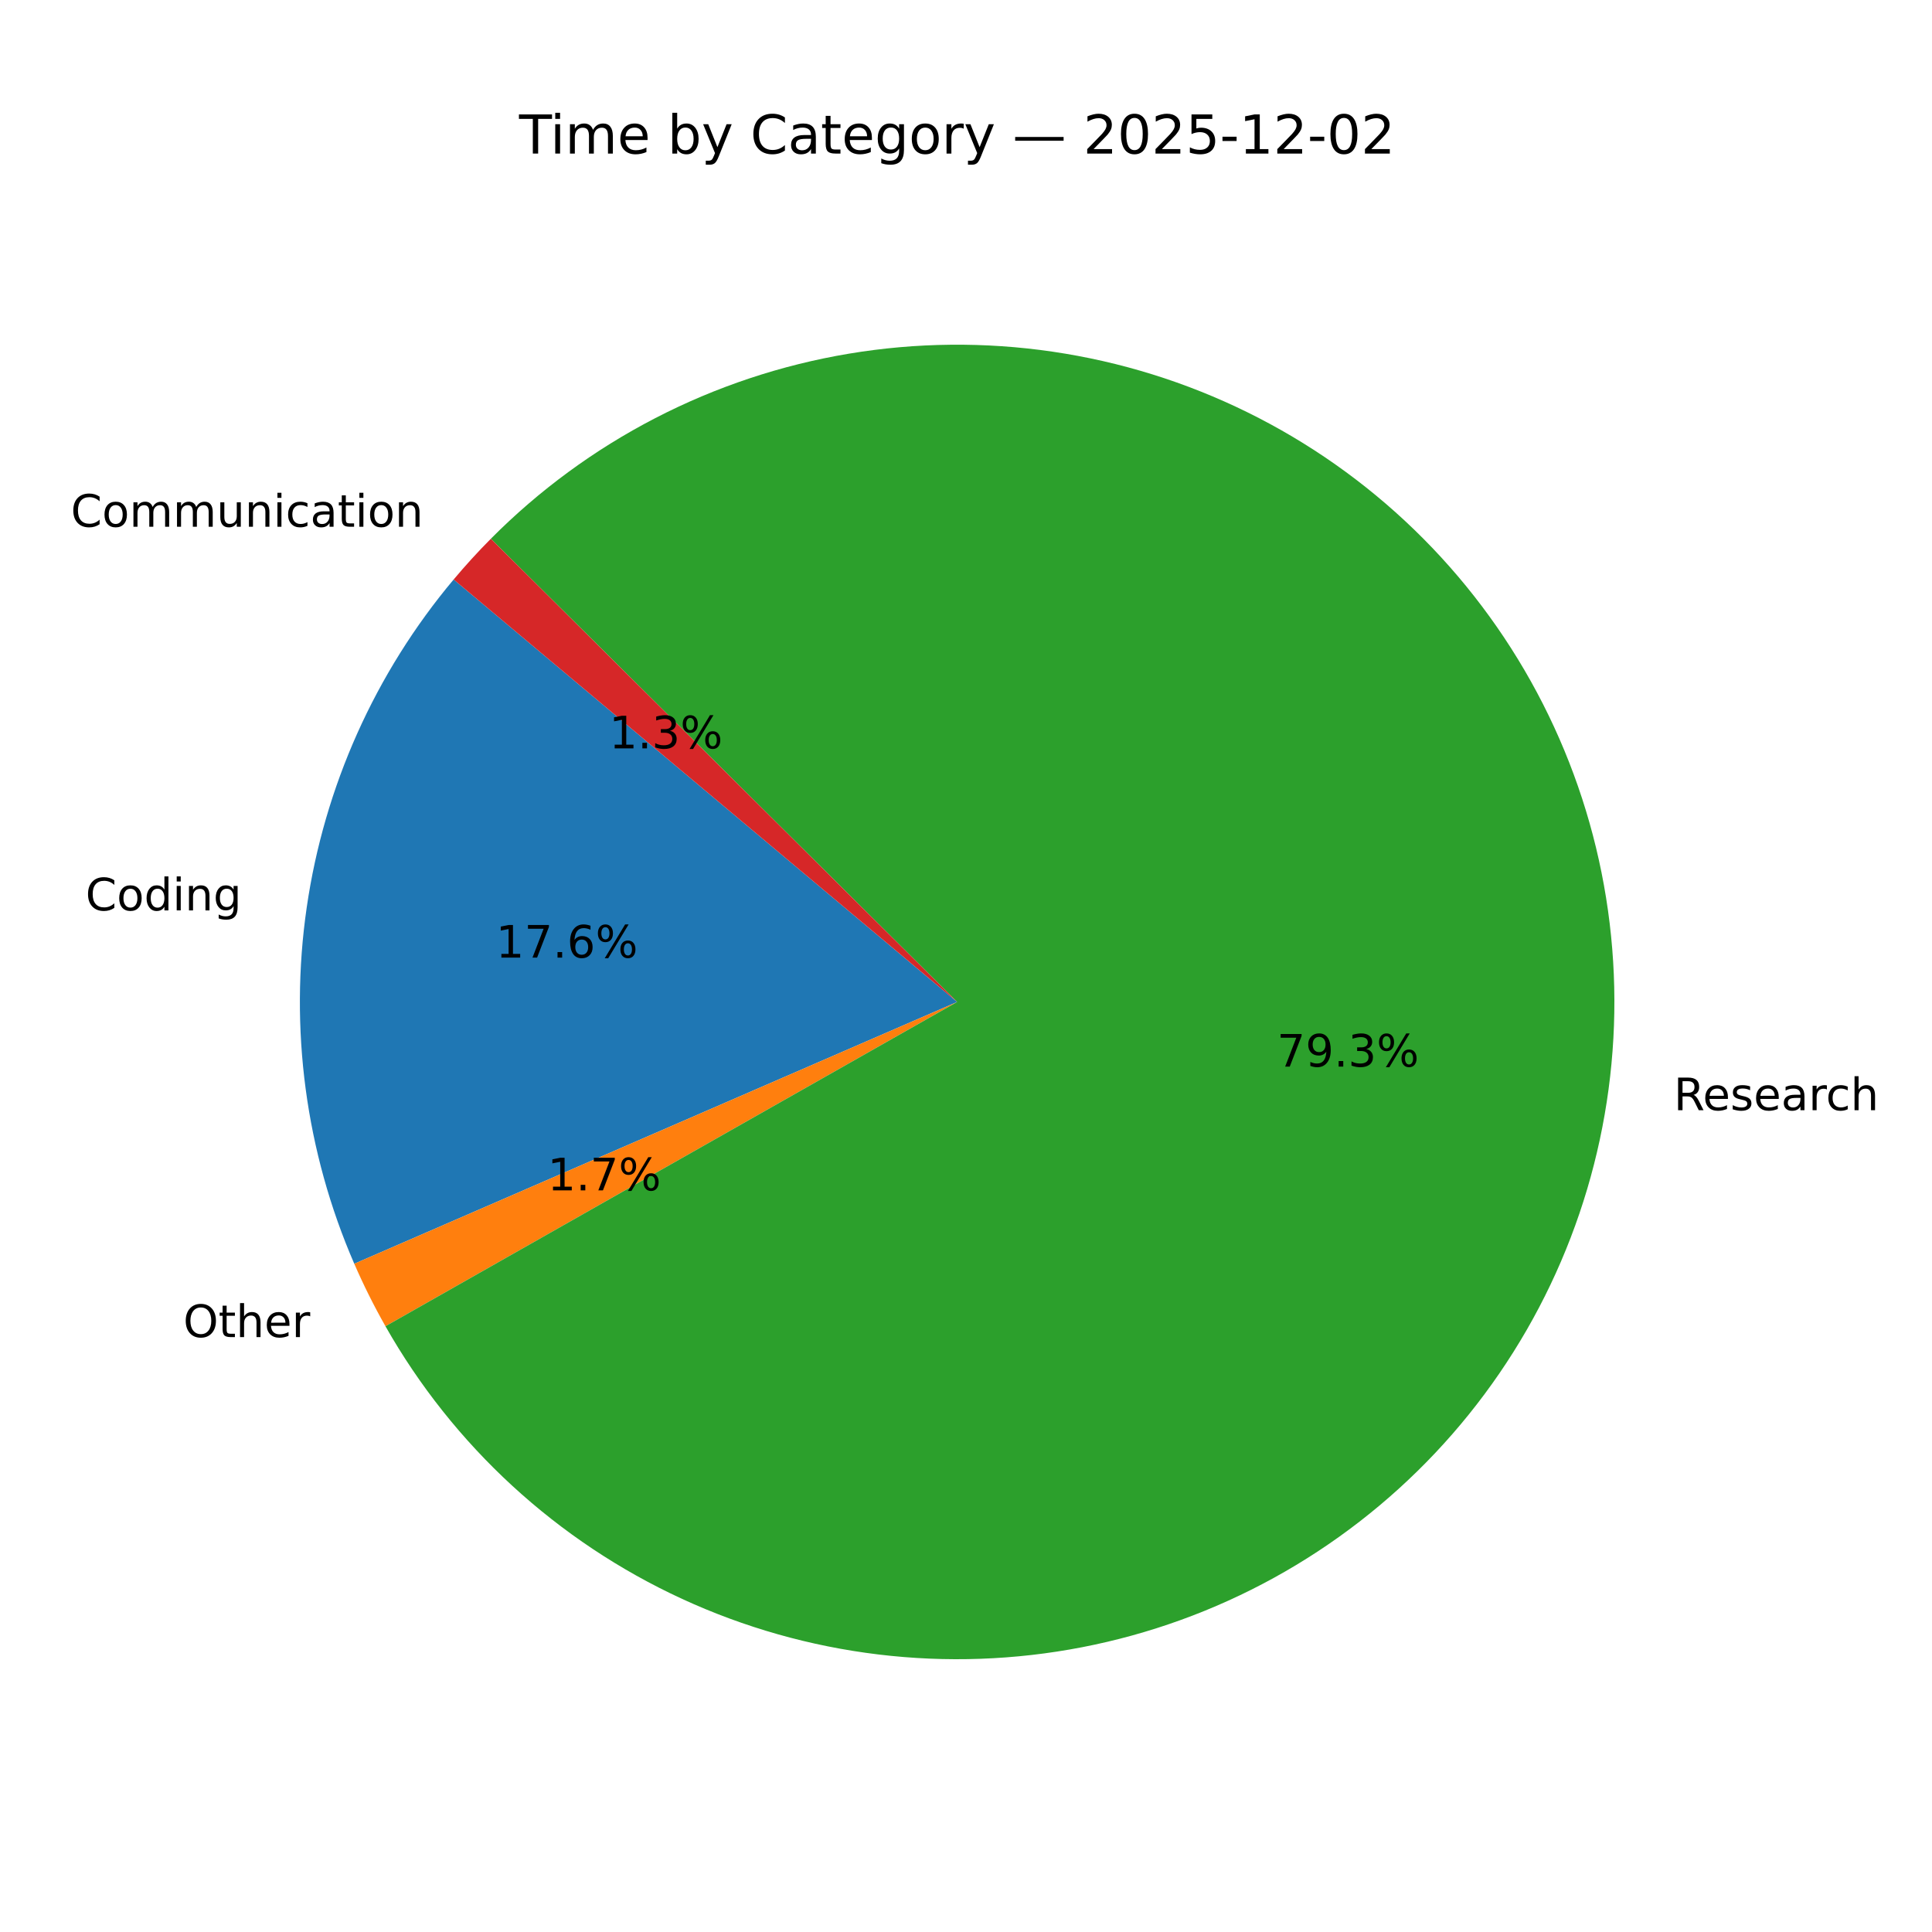
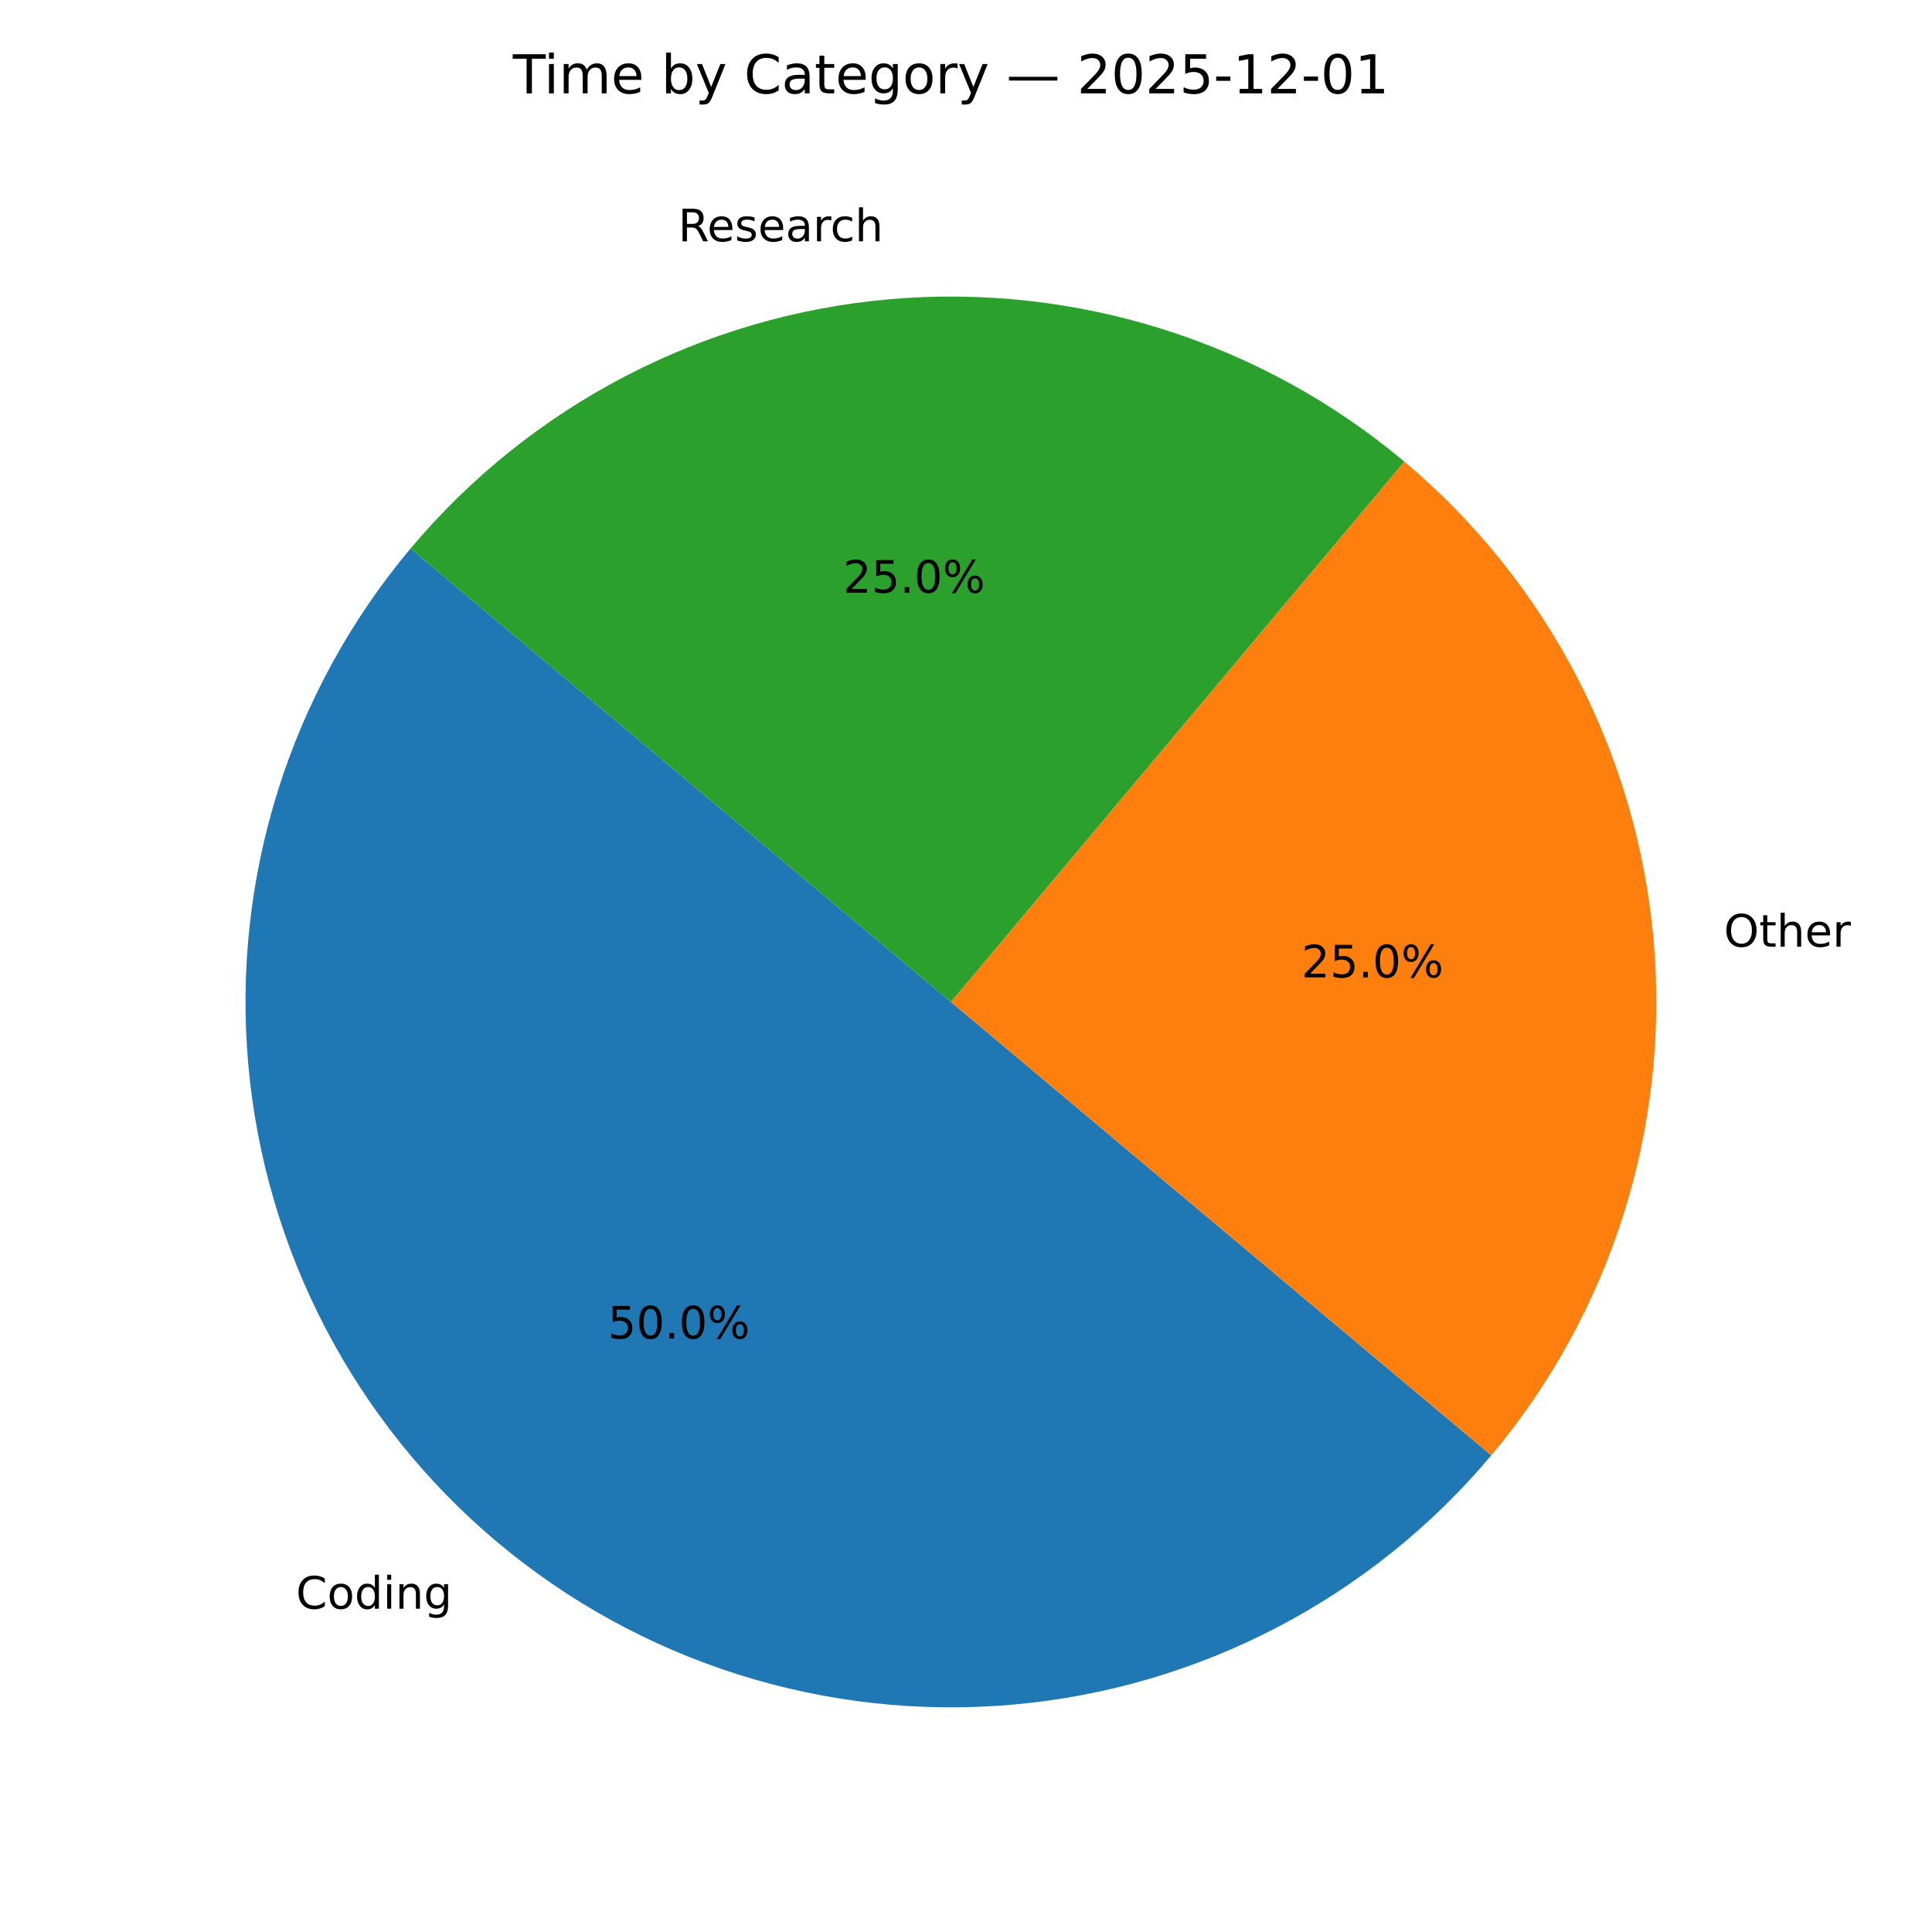
<svg xmlns="http://www.w3.org/2000/svg" xmlns:xlink="http://www.w3.org/1999/xlink" width="432pt" height="432pt" viewBox="0 0 432 432" version="1.1">
  <defs>
    <style type="text/css">*{stroke-linejoin: round; stroke-linecap: butt}</style>
  </defs>
  <g id="figure_1">
    <g id="patch_1">
      <path d="M 0 432  L 432 432  L 432 0  L 0 0  z " style="fill: #ffffff" />
    </g>
    <g id="axes_1">
      <g id="patch_2">
-         <path d="M 101.438 129.574  C 83.885 150.492 72.505 175.894 68.581 202.917  C 64.656 229.941 68.34 257.53 79.216 282.578  L 214.018 224.04  z " style="fill: #1f77b4" />
+         <path d="M 91.796 122.654  C 64.917 154.687 51.85 196.13 55.495 237.787  C 59.139 279.444 79.204 317.988 111.237 344.867  C 143.27 371.745 184.713 384.812 226.37 381.168  C 268.026 377.523 306.571 357.459 333.449 325.426  L 212.623 224.04  z " style="fill: #1f77b4" />
      </g>
      <g id="patch_3">
-         <path d="M 79.216 282.578  C 80.253 284.966 81.354 287.326 82.517 289.656  C 83.679 291.986 84.904 294.285 86.188 296.55  L 214.018 224.04  z " style="fill: #ff7f0e" />
+         <path d="M 333.449 325.426  C 360.328 293.393 373.395 251.95 369.75 210.293  C 366.106 168.636 346.041 130.092 314.008 103.213  L 212.623 224.04  z " style="fill: #ff7f0e" />
      </g>
      <g id="patch_4">
-         <path d="M 86.188 296.55  C 93.734 309.853 103.311 321.897 114.571 332.246  C 125.832 342.595 138.639 351.123 152.53 357.522  C 166.421 363.921 181.227 368.112 196.41 369.944  C 211.594 371.777 226.971 371.228 241.986 368.317  C 257 365.407 271.469 360.17 284.868 352.797  C 298.267 345.424 310.434 336.004 320.928 324.878  C 331.422 313.753 340.115 301.056 346.693 287.249  C 353.271 273.442 357.654 258.693 359.682 243.534  C 361.711 228.375 361.361 212.992 358.645 197.941  C 355.929 182.89 350.88 168.355 343.681 154.862  C 336.482 141.368 327.22 129.08 316.231 118.443  C 305.242 107.806 292.659 98.95 278.939 92.194  C 265.218 85.438 250.526 80.865 235.395 78.64  C 220.263 76.415 204.877 76.566 189.792 79.087  C 174.708 81.608 160.108 86.469 146.523 93.493  C 132.937 100.517 120.531 109.619 109.753 120.469  L 214.018 224.04  z " style="fill: #2ca02c" />
-       </g>
-       <g id="patch_5">
-         <path d="M 109.753 120.469  C 108.304 121.928 106.886 123.416 105.5 124.934  C 104.114 126.452 102.759 127.999 101.438 129.574  L 214.018 224.04  z " style="fill: #d62728" />
+         <path d="M 314.008 103.213  C 281.975 76.335 240.533 63.268 198.876 66.912  C 157.219 70.557 118.675 90.621 91.796 122.654  L 212.623 224.04  z " style="fill: #2ca02c" />
      </g>
      <g id="matplotlib.axis_1" />
      <g id="matplotlib.axis_2" />
      <g id="text_1">
-         <g transform="translate(19.12298 203.5646) scale(0.1 -0.1)">
+         <g transform="translate(66.18447 359.7087) scale(0.1 -0.1)">
          <defs>
            <path id="DejaVuSans-43" d="M 4122 4306  L 4122 3641  Q 3803 3938 3442 4084  Q 3081 4231 2675 4231  Q 1875 4231 1450 3742  Q 1025 3253 1025 2328  Q 1025 1406 1450 917  Q 1875 428 2675 428  Q 3081 428 3442 575  Q 3803 722 4122 1019  L 4122 359  Q 3791 134 3420 21  Q 3050 -91 2638 -91  Q 1578 -91 968 557  Q 359 1206 359 2328  Q 359 3453 968 4101  Q 1578 4750 2638 4750  Q 3056 4750 3426 4639  Q 3797 4528 4122 4306  z " transform="scale(0.015625)" />
            <path id="DejaVuSans-6f" d="M 1959 3097  Q 1497 3097 1228 2736  Q 959 2375 959 1747  Q 959 1119 1226 758  Q 1494 397 1959 397  Q 2419 397 2687 759  Q 2956 1122 2956 1747  Q 2956 2369 2687 2733  Q 2419 3097 1959 3097  z M 1959 3584  Q 2709 3584 3137 3096  Q 3566 2609 3566 1747  Q 3566 888 3137 398  Q 2709 -91 1959 -91  Q 1206 -91 779 398  Q 353 888 353 1747  Q 353 2609 779 3096  Q 1206 3584 1959 3584  z " transform="scale(0.015625)" />
            <path id="DejaVuSans-64" d="M 2906 2969  L 2906 4863  L 3481 4863  L 3481 0  L 2906 0  L 2906 525  Q 2725 213 2448 61  Q 2172 -91 1784 -91  Q 1150 -91 751 415  Q 353 922 353 1747  Q 353 2572 751 3078  Q 1150 3584 1784 3584  Q 2172 3584 2448 3432  Q 2725 3281 2906 2969  z M 947 1747  Q 947 1113 1208 752  Q 1469 391 1925 391  Q 2381 391 2643 752  Q 2906 1113 2906 1747  Q 2906 2381 2643 2742  Q 2381 3103 1925 3103  Q 1469 3103 1208 2742  Q 947 2381 947 1747  z " transform="scale(0.015625)" />
            <path id="DejaVuSans-69" d="M 603 3500  L 1178 3500  L 1178 0  L 603 0  L 603 3500  z M 603 4863  L 1178 4863  L 1178 4134  L 603 4134  L 603 4863  z " transform="scale(0.015625)" />
            <path id="DejaVuSans-6e" d="M 3513 2113  L 3513 0  L 2938 0  L 2938 2094  Q 2938 2591 2744 2837  Q 2550 3084 2163 3084  Q 1697 3084 1428 2787  Q 1159 2491 1159 1978  L 1159 0  L 581 0  L 581 3500  L 1159 3500  L 1159 2956  Q 1366 3272 1645 3428  Q 1925 3584 2291 3584  Q 2894 3584 3203 3211  Q 3513 2838 3513 2113  z " transform="scale(0.015625)" />
            <path id="DejaVuSans-67" d="M 2906 1791  Q 2906 2416 2648 2759  Q 2391 3103 1925 3103  Q 1463 3103 1205 2759  Q 947 2416 947 1791  Q 947 1169 1205 825  Q 1463 481 1925 481  Q 2391 481 2648 825  Q 2906 1169 2906 1791  z M 3481 434  Q 3481 -459 3084 -895  Q 2688 -1331 1869 -1331  Q 1566 -1331 1297 -1286  Q 1028 -1241 775 -1147  L 775 -588  Q 1028 -725 1275 -790  Q 1522 -856 1778 -856  Q 2344 -856 2625 -561  Q 2906 -266 2906 331  L 2906 616  Q 2728 306 2450 153  Q 2172 0 1784 0  Q 1141 0 747 490  Q 353 981 353 1791  Q 353 2603 747 3093  Q 1141 3584 1784 3584  Q 2172 3584 2450 3431  Q 2728 3278 2906 2969  L 2906 3500  L 3481 3500  L 3481 434  z " transform="scale(0.015625)" />
          </defs>
          <use xlink:href="#DejaVuSans-43" />
          <use xlink:href="#DejaVuSans-6f" transform="translate(69.82422 0)" />
          <use xlink:href="#DejaVuSans-64" transform="translate(131.0059 0)" />
          <use xlink:href="#DejaVuSans-69" transform="translate(194.4824 0)" />
          <use xlink:href="#DejaVuSans-6e" transform="translate(222.2656 0)" />
          <use xlink:href="#DejaVuSans-67" transform="translate(285.6445 0)" />
        </g>
      </g>
      <g id="text_2">
-         <g transform="translate(110.872 214.1258) scale(0.1 -0.1)">
+         <g transform="translate(135.9077 299.2954) scale(0.1 -0.1)">
          <defs>
-             <path id="DejaVuSans-31" d="M 794 531  L 1825 531  L 1825 4091  L 703 3866  L 703 4441  L 1819 4666  L 2450 4666  L 2450 531  L 3481 531  L 3481 0  L 794 0  L 794 531  z " transform="scale(0.015625)" />
-             <path id="DejaVuSans-37" d="M 525 4666  L 3525 4666  L 3525 4397  L 1831 0  L 1172 0  L 2766 4134  L 525 4134  L 525 4666  z " transform="scale(0.015625)" />
+             <path id="DejaVuSans-35" d="M 691 4666  L 3169 4666  L 3169 4134  L 1269 4134  L 1269 2991  Q 1406 3038 1543 3061  Q 1681 3084 1819 3084  Q 2600 3084 3056 2656  Q 3513 2228 3513 1497  Q 3513 744 3044 326  Q 2575 -91 1722 -91  Q 1428 -91 1123 -41  Q 819 9 494 109  L 494 744  Q 775 591 1075 516  Q 1375 441 1709 441  Q 2250 441 2565 725  Q 2881 1009 2881 1497  Q 2881 1984 2565 2268  Q 2250 2553 1709 2553  Q 1456 2553 1204 2497  Q 953 2441 691 2322  L 691 4666  z " transform="scale(0.015625)" />
+             <path id="DejaVuSans-30" d="M 2034 4250  Q 1547 4250 1301 3770  Q 1056 3291 1056 2328  Q 1056 1369 1301 889  Q 1547 409 2034 409  Q 2525 409 2770 889  Q 3016 1369 3016 2328  Q 3016 3291 2770 3770  Q 2525 4250 2034 4250  z M 2034 4750  Q 2819 4750 3233 4129  Q 3647 3509 3647 2328  Q 3647 1150 3233 529  Q 2819 -91 2034 -91  Q 1250 -91 836 529  Q 422 1150 422 2328  Q 422 3509 836 4129  Q 1250 4750 2034 4750  z " transform="scale(0.015625)" />
            <path id="DejaVuSans-2e" d="M 684 794  L 1344 794  L 1344 0  L 684 0  L 684 794  z " transform="scale(0.015625)" />
-             <path id="DejaVuSans-36" d="M 2113 2584  Q 1688 2584 1439 2293  Q 1191 2003 1191 1497  Q 1191 994 1439 701  Q 1688 409 2113 409  Q 2538 409 2786 701  Q 3034 994 3034 1497  Q 3034 2003 2786 2293  Q 2538 2584 2113 2584  z M 3366 4563  L 3366 3988  Q 3128 4100 2886 4159  Q 2644 4219 2406 4219  Q 1781 4219 1451 3797  Q 1122 3375 1075 2522  Q 1259 2794 1537 2939  Q 1816 3084 2150 3084  Q 2853 3084 3261 2657  Q 3669 2231 3669 1497  Q 3669 778 3244 343  Q 2819 -91 2113 -91  Q 1303 -91 875 529  Q 447 1150 447 2328  Q 447 3434 972 4092  Q 1497 4750 2381 4750  Q 2619 4750 2861 4703  Q 3103 4656 3366 4563  z " transform="scale(0.015625)" />
            <path id="DejaVuSans-25" d="M 4653 2053  Q 4381 2053 4226 1822  Q 4072 1591 4072 1178  Q 4072 772 4226 539  Q 4381 306 4653 306  Q 4919 306 5073 539  Q 5228 772 5228 1178  Q 5228 1588 5073 1820  Q 4919 2053 4653 2053  z M 4653 2450  Q 5147 2450 5437 2106  Q 5728 1763 5728 1178  Q 5728 594 5436 251  Q 5144 -91 4653 -91  Q 4153 -91 3862 251  Q 3572 594 3572 1178  Q 3572 1766 3864 2108  Q 4156 2450 4653 2450  z M 1428 4353  Q 1159 4353 1004 4120  Q 850 3888 850 3481  Q 850 3069 1003 2837  Q 1156 2606 1428 2606  Q 1700 2606 1854 2837  Q 2009 3069 2009 3481  Q 2009 3884 1853 4118  Q 1697 4353 1428 4353  z M 4250 4750  L 4750 4750  L 1831 -91  L 1331 -91  L 4250 4750  z M 1428 4750  Q 1922 4750 2215 4408  Q 2509 4066 2509 3481  Q 2509 2891 2217 2550  Q 1925 2209 1428 2209  Q 931 2209 642 2551  Q 353 2894 353 3481  Q 353 4063 643 4406  Q 934 4750 1428 4750  z " transform="scale(0.015625)" />
          </defs>
-           <use xlink:href="#DejaVuSans-31" />
-           <use xlink:href="#DejaVuSans-37" transform="translate(63.62305 0)" />
+           <use xlink:href="#DejaVuSans-35" />
+           <use xlink:href="#DejaVuSans-30" transform="translate(63.62305 0)" />
          <use xlink:href="#DejaVuSans-2e" transform="translate(127.2461 0)" />
-           <use xlink:href="#DejaVuSans-36" transform="translate(159.0332 0)" />
+           <use xlink:href="#DejaVuSans-30" transform="translate(159.0332 0)" />
          <use xlink:href="#DejaVuSans-25" transform="translate(222.6562 0)" />
        </g>
      </g>
      <g id="text_3">
-         <g transform="translate(40.97268 298.9775) scale(0.1 -0.1)">
+         <g transform="translate(385.4633 211.6778) scale(0.1 -0.1)">
          <defs>
            <path id="DejaVuSans-4f" d="M 2522 4238  Q 1834 4238 1429 3725  Q 1025 3213 1025 2328  Q 1025 1447 1429 934  Q 1834 422 2522 422  Q 3209 422 3611 934  Q 4013 1447 4013 2328  Q 4013 3213 3611 3725  Q 3209 4238 2522 4238  z M 2522 4750  Q 3503 4750 4090 4092  Q 4678 3434 4678 2328  Q 4678 1225 4090 567  Q 3503 -91 2522 -91  Q 1538 -91 948 565  Q 359 1222 359 2328  Q 359 3434 948 4092  Q 1538 4750 2522 4750  z " transform="scale(0.015625)" />
            <path id="DejaVuSans-74" d="M 1172 4494  L 1172 3500  L 2356 3500  L 2356 3053  L 1172 3053  L 1172 1153  Q 1172 725 1289 603  Q 1406 481 1766 481  L 2356 481  L 2356 0  L 1766 0  Q 1100 0 847 248  Q 594 497 594 1153  L 594 3053  L 172 3053  L 172 3500  L 594 3500  L 594 4494  L 1172 4494  z " transform="scale(0.015625)" />
            <path id="DejaVuSans-68" d="M 3513 2113  L 3513 0  L 2938 0  L 2938 2094  Q 2938 2591 2744 2837  Q 2550 3084 2163 3084  Q 1697 3084 1428 2787  Q 1159 2491 1159 1978  L 1159 0  L 581 0  L 581 4863  L 1159 4863  L 1159 2956  Q 1366 3272 1645 3428  Q 1925 3584 2291 3584  Q 2894 3584 3203 3211  Q 3513 2838 3513 2113  z " transform="scale(0.015625)" />
            <path id="DejaVuSans-65" d="M 3597 1894  L 3597 1613  L 953 1613  Q 991 1019 1311 708  Q 1631 397 2203 397  Q 2534 397 2845 478  Q 3156 559 3463 722  L 3463 178  Q 3153 47 2828 -22  Q 2503 -91 2169 -91  Q 1331 -91 842 396  Q 353 884 353 1716  Q 353 2575 817 3079  Q 1281 3584 2069 3584  Q 2775 3584 3186 3129  Q 3597 2675 3597 1894  z M 3022 2063  Q 3016 2534 2758 2815  Q 2500 3097 2075 3097  Q 1594 3097 1305 2825  Q 1016 2553 972 2059  L 3022 2063  z " transform="scale(0.015625)" />
            <path id="DejaVuSans-72" d="M 2631 2963  Q 2534 3019 2420 3045  Q 2306 3072 2169 3072  Q 1681 3072 1420 2755  Q 1159 2438 1159 1844  L 1159 0  L 581 0  L 581 3500  L 1159 3500  L 1159 2956  Q 1341 3275 1631 3429  Q 1922 3584 2338 3584  Q 2397 3584 2469 3576  Q 2541 3569 2628 3553  L 2631 2963  z " transform="scale(0.015625)" />
          </defs>
          <use xlink:href="#DejaVuSans-4f" />
          <use xlink:href="#DejaVuSans-74" transform="translate(78.71094 0)" />
          <use xlink:href="#DejaVuSans-68" transform="translate(117.9199 0)" />
          <use xlink:href="#DejaVuSans-65" transform="translate(181.2988 0)" />
          <use xlink:href="#DejaVuSans-72" transform="translate(242.8223 0)" />
        </g>
      </g>
      <g id="text_4">
-         <g transform="translate(122.4148 266.1693) scale(0.1 -0.1)">
-           <use xlink:href="#DejaVuSans-31" />
-           <use xlink:href="#DejaVuSans-2e" transform="translate(63.62305 0)" />
-           <use xlink:href="#DejaVuSans-37" transform="translate(95.41016 0)" />
-           <use xlink:href="#DejaVuSans-25" transform="translate(159.0332 0)" />
+         <g transform="translate(291.0158 218.5513) scale(0.1 -0.1)">
+           <defs>
+             <path id="DejaVuSans-32" d="M 1228 531  L 3431 531  L 3431 0  L 469 0  L 469 531  Q 828 903 1448 1529  Q 2069 2156 2228 2338  Q 2531 2678 2651 2914  Q 2772 3150 2772 3378  Q 2772 3750 2511 3984  Q 2250 4219 1831 4219  Q 1534 4219 1204 4116  Q 875 4013 500 3803  L 500 4441  Q 881 4594 1212 4672  Q 1544 4750 1819 4750  Q 2544 4750 2975 4387  Q 3406 4025 3406 3419  Q 3406 3131 3298 2873  Q 3191 2616 2906 2266  Q 2828 2175 2409 1742  Q 1991 1309 1228 531  z " transform="scale(0.015625)" />
+           </defs>
+           <use xlink:href="#DejaVuSans-32" />
+           <use xlink:href="#DejaVuSans-35" transform="translate(63.62305 0)" />
+           <use xlink:href="#DejaVuSans-2e" transform="translate(127.2461 0)" />
+           <use xlink:href="#DejaVuSans-30" transform="translate(159.0332 0)" />
+           <use xlink:href="#DejaVuSans-25" transform="translate(222.6562 0)" />
        </g>
      </g>
      <g id="text_5">
-         <g transform="translate(374.2488 248.2426) scale(0.1 -0.1)">
+         <g transform="translate(151.637 53.9588) scale(0.1 -0.1)">
          <defs>
            <path id="DejaVuSans-52" d="M 2841 2188  Q 3044 2119 3236 1894  Q 3428 1669 3622 1275  L 4263 0  L 3584 0  L 2988 1197  Q 2756 1666 2539 1819  Q 2322 1972 1947 1972  L 1259 1972  L 1259 0  L 628 0  L 628 4666  L 2053 4666  Q 2853 4666 3247 4331  Q 3641 3997 3641 3322  Q 3641 2881 3436 2590  Q 3231 2300 2841 2188  z M 1259 4147  L 1259 2491  L 2053 2491  Q 2509 2491 2742 2702  Q 2975 2913 2975 3322  Q 2975 3731 2742 3939  Q 2509 4147 2053 4147  L 1259 4147  z " transform="scale(0.015625)" />
            <path id="DejaVuSans-73" d="M 2834 3397  L 2834 2853  Q 2591 2978 2328 3040  Q 2066 3103 1784 3103  Q 1356 3103 1142 2972  Q 928 2841 928 2578  Q 928 2378 1081 2264  Q 1234 2150 1697 2047  L 1894 2003  Q 2506 1872 2764 1633  Q 3022 1394 3022 966  Q 3022 478 2636 193  Q 2250 -91 1575 -91  Q 1294 -91 989 -36  Q 684 19 347 128  L 347 722  Q 666 556 975 473  Q 1284 391 1588 391  Q 1994 391 2212 530  Q 2431 669 2431 922  Q 2431 1156 2273 1281  Q 2116 1406 1581 1522  L 1381 1569  Q 847 1681 609 1914  Q 372 2147 372 2553  Q 372 3047 722 3315  Q 1072 3584 1716 3584  Q 2034 3584 2315 3537  Q 2597 3491 2834 3397  z " transform="scale(0.015625)" />
            <path id="DejaVuSans-61" d="M 2194 1759  Q 1497 1759 1228 1600  Q 959 1441 959 1056  Q 959 750 1161 570  Q 1363 391 1709 391  Q 2188 391 2477 730  Q 2766 1069 2766 1631  L 2766 1759  L 2194 1759  z M 3341 1997  L 3341 0  L 2766 0  L 2766 531  Q 2569 213 2275 61  Q 1981 -91 1556 -91  Q 1019 -91 701 211  Q 384 513 384 1019  Q 384 1609 779 1909  Q 1175 2209 1959 2209  L 2766 2209  L 2766 2266  Q 2766 2663 2505 2880  Q 2244 3097 1772 3097  Q 1472 3097 1187 3025  Q 903 2953 641 2809  L 641 3341  Q 956 3463 1253 3523  Q 1550 3584 1831 3584  Q 2591 3584 2966 3190  Q 3341 2797 3341 1997  z " transform="scale(0.015625)" />
            <path id="DejaVuSans-63" d="M 3122 3366  L 3122 2828  Q 2878 2963 2633 3030  Q 2388 3097 2138 3097  Q 1578 3097 1268 2742  Q 959 2388 959 1747  Q 959 1106 1268 751  Q 1578 397 2138 397  Q 2388 397 2633 464  Q 2878 531 3122 666  L 3122 134  Q 2881 22 2623 -34  Q 2366 -91 2075 -91  Q 1284 -91 818 406  Q 353 903 353 1747  Q 353 2603 823 3093  Q 1294 3584 2113 3584  Q 2378 3584 2631 3529  Q 2884 3475 3122 3366  z " transform="scale(0.015625)" />
          </defs>
          <use xlink:href="#DejaVuSans-52" />
          <use xlink:href="#DejaVuSans-65" transform="translate(64.98242 0)" />
          <use xlink:href="#DejaVuSans-73" transform="translate(126.5059 0)" />
          <use xlink:href="#DejaVuSans-65" transform="translate(178.6055 0)" />
          <use xlink:href="#DejaVuSans-61" transform="translate(240.1289 0)" />
          <use xlink:href="#DejaVuSans-72" transform="translate(301.4082 0)" />
          <use xlink:href="#DejaVuSans-63" transform="translate(340.2715 0)" />
          <use xlink:href="#DejaVuSans-68" transform="translate(395.252 0)" />
        </g>
      </g>
      <g id="text_6">
-         <g transform="translate(285.533 238.4957) scale(0.1 -0.1)">
-           <defs>
-             <path id="DejaVuSans-39" d="M 703 97  L 703 672  Q 941 559 1184 500  Q 1428 441 1663 441  Q 2288 441 2617 861  Q 2947 1281 2994 2138  Q 2813 1869 2534 1725  Q 2256 1581 1919 1581  Q 1219 1581 811 2004  Q 403 2428 403 3163  Q 403 3881 828 4315  Q 1253 4750 1959 4750  Q 2769 4750 3195 4129  Q 3622 3509 3622 2328  Q 3622 1225 3098 567  Q 2575 -91 1691 -91  Q 1453 -91 1209 -44  Q 966 3 703 97  z M 1959 2075  Q 2384 2075 2632 2365  Q 2881 2656 2881 3163  Q 2881 3666 2632 3958  Q 2384 4250 1959 4250  Q 1534 4250 1286 3958  Q 1038 3666 1038 3163  Q 1038 2656 1286 2365  Q 1534 2075 1959 2075  z " transform="scale(0.015625)" />
-             <path id="DejaVuSans-33" d="M 2597 2516  Q 3050 2419 3304 2112  Q 3559 1806 3559 1356  Q 3559 666 3084 287  Q 2609 -91 1734 -91  Q 1441 -91 1130 -33  Q 819 25 488 141  L 488 750  Q 750 597 1062 519  Q 1375 441 1716 441  Q 2309 441 2620 675  Q 2931 909 2931 1356  Q 2931 1769 2642 2001  Q 2353 2234 1838 2234  L 1294 2234  L 1294 2753  L 1863 2753  Q 2328 2753 2575 2939  Q 2822 3125 2822 3475  Q 2822 3834 2567 4026  Q 2313 4219 1838 4219  Q 1578 4219 1281 4162  Q 984 4106 628 3988  L 628 4550  Q 988 4650 1302 4700  Q 1616 4750 1894 4750  Q 2613 4750 3031 4423  Q 3450 4097 3450 3541  Q 3450 3153 3228 2886  Q 3006 2619 2597 2516  z " transform="scale(0.015625)" />
-           </defs>
-           <use xlink:href="#DejaVuSans-37" />
-           <use xlink:href="#DejaVuSans-39" transform="translate(63.62305 0)" />
+         <g transform="translate(188.491 132.5227) scale(0.1 -0.1)">
+           <use xlink:href="#DejaVuSans-32" />
+           <use xlink:href="#DejaVuSans-35" transform="translate(63.62305 0)" />
          <use xlink:href="#DejaVuSans-2e" transform="translate(127.2461 0)" />
-           <use xlink:href="#DejaVuSans-33" transform="translate(159.0332 0)" />
+           <use xlink:href="#DejaVuSans-30" transform="translate(159.0332 0)" />
          <use xlink:href="#DejaVuSans-25" transform="translate(222.6562 0)" />
        </g>
      </g>
      <g id="text_7">
-         <g transform="translate(15.83067 117.7832) scale(0.1 -0.1)">
-           <defs>
-             <path id="DejaVuSans-6d" d="M 3328 2828  Q 3544 3216 3844 3400  Q 4144 3584 4550 3584  Q 5097 3584 5394 3201  Q 5691 2819 5691 2113  L 5691 0  L 5113 0  L 5113 2094  Q 5113 2597 4934 2840  Q 4756 3084 4391 3084  Q 3944 3084 3684 2787  Q 3425 2491 3425 1978  L 3425 0  L 2847 0  L 2847 2094  Q 2847 2600 2669 2842  Q 2491 3084 2119 3084  Q 1678 3084 1418 2786  Q 1159 2488 1159 1978  L 1159 0  L 581 0  L 581 3500  L 1159 3500  L 1159 2956  Q 1356 3278 1631 3431  Q 1906 3584 2284 3584  Q 2666 3584 2933 3390  Q 3200 3197 3328 2828  z " transform="scale(0.015625)" />
-             <path id="DejaVuSans-75" d="M 544 1381  L 544 3500  L 1119 3500  L 1119 1403  Q 1119 906 1312 657  Q 1506 409 1894 409  Q 2359 409 2629 706  Q 2900 1003 2900 1516  L 2900 3500  L 3475 3500  L 3475 0  L 2900 0  L 2900 538  Q 2691 219 2414 64  Q 2138 -91 1772 -91  Q 1169 -91 856 284  Q 544 659 544 1381  z M 1991 3584  L 1991 3584  z " transform="scale(0.015625)" />
-           </defs>
-           <use xlink:href="#DejaVuSans-43" />
-           <use xlink:href="#DejaVuSans-6f" transform="translate(69.82422 0)" />
-           <use xlink:href="#DejaVuSans-6d" transform="translate(131.0059 0)" />
-           <use xlink:href="#DejaVuSans-6d" transform="translate(228.418 0)" />
-           <use xlink:href="#DejaVuSans-75" transform="translate(325.8301 0)" />
-           <use xlink:href="#DejaVuSans-6e" transform="translate(389.209 0)" />
-           <use xlink:href="#DejaVuSans-69" transform="translate(452.5879 0)" />
-           <use xlink:href="#DejaVuSans-63" transform="translate(480.3711 0)" />
-           <use xlink:href="#DejaVuSans-61" transform="translate(535.3516 0)" />
-           <use xlink:href="#DejaVuSans-74" transform="translate(596.6309 0)" />
-           <use xlink:href="#DejaVuSans-69" transform="translate(635.8398 0)" />
-           <use xlink:href="#DejaVuSans-6f" transform="translate(663.623 0)" />
-           <use xlink:href="#DejaVuSans-6e" transform="translate(724.8047 0)" />
-         </g>
-       </g>
-       <g id="text_8">
-         <g transform="translate(136.2046 167.336) scale(0.1 -0.1)">
-           <use xlink:href="#DejaVuSans-31" />
-           <use xlink:href="#DejaVuSans-2e" transform="translate(63.62305 0)" />
-           <use xlink:href="#DejaVuSans-33" transform="translate(95.41016 0)" />
-           <use xlink:href="#DejaVuSans-25" transform="translate(159.0332 0)" />
-         </g>
-       </g>
-       <g id="text_9">
-         <g transform="translate(116.0717 34.33622) scale(0.12 -0.12)">
+         <g transform="translate(114.6764 20.88) scale(0.12 -0.12)">
          <defs>
            <path id="DejaVuSans-54" d="M -19 4666  L 3928 4666  L 3928 4134  L 2272 4134  L 2272 0  L 1638 0  L 1638 4134  L -19 4134  L -19 4666  z " transform="scale(0.015625)" />
+             <path id="DejaVuSans-6d" d="M 3328 2828  Q 3544 3216 3844 3400  Q 4144 3584 4550 3584  Q 5097 3584 5394 3201  Q 5691 2819 5691 2113  L 5691 0  L 5113 0  L 5113 2094  Q 5113 2597 4934 2840  Q 4756 3084 4391 3084  Q 3944 3084 3684 2787  Q 3425 2491 3425 1978  L 3425 0  L 2847 0  L 2847 2094  Q 2847 2600 2669 2842  Q 2491 3084 2119 3084  Q 1678 3084 1418 2786  Q 1159 2488 1159 1978  L 1159 0  L 581 0  L 581 3500  L 1159 3500  L 1159 2956  Q 1356 3278 1631 3431  Q 1906 3584 2284 3584  Q 2666 3584 2933 3390  Q 3200 3197 3328 2828  z " transform="scale(0.015625)" />
            <path id="DejaVuSans-20" transform="scale(0.015625)" />
            <path id="DejaVuSans-62" d="M 3116 1747  Q 3116 2381 2855 2742  Q 2594 3103 2138 3103  Q 1681 3103 1420 2742  Q 1159 2381 1159 1747  Q 1159 1113 1420 752  Q 1681 391 2138 391  Q 2594 391 2855 752  Q 3116 1113 3116 1747  z M 1159 2969  Q 1341 3281 1617 3432  Q 1894 3584 2278 3584  Q 2916 3584 3314 3078  Q 3713 2572 3713 1747  Q 3713 922 3314 415  Q 2916 -91 2278 -91  Q 1894 -91 1617 61  Q 1341 213 1159 525  L 1159 0  L 581 0  L 581 4863  L 1159 4863  L 1159 2969  z " transform="scale(0.015625)" />
            <path id="DejaVuSans-79" d="M 2059 -325  Q 1816 -950 1584 -1140  Q 1353 -1331 966 -1331  L 506 -1331  L 506 -850  L 844 -850  Q 1081 -850 1212 -737  Q 1344 -625 1503 -206  L 1606 56  L 191 3500  L 800 3500  L 1894 763  L 2988 3500  L 3597 3500  L 2059 -325  z " transform="scale(0.015625)" />
            <path id="DejaVuSans-2014" d="M 313 1978  L 6088 1978  L 6088 1528  L 313 1528  L 313 1978  z " transform="scale(0.015625)" />
-             <path id="DejaVuSans-32" d="M 1228 531  L 3431 531  L 3431 0  L 469 0  L 469 531  Q 828 903 1448 1529  Q 2069 2156 2228 2338  Q 2531 2678 2651 2914  Q 2772 3150 2772 3378  Q 2772 3750 2511 3984  Q 2250 4219 1831 4219  Q 1534 4219 1204 4116  Q 875 4013 500 3803  L 500 4441  Q 881 4594 1212 4672  Q 1544 4750 1819 4750  Q 2544 4750 2975 4387  Q 3406 4025 3406 3419  Q 3406 3131 3298 2873  Q 3191 2616 2906 2266  Q 2828 2175 2409 1742  Q 1991 1309 1228 531  z " transform="scale(0.015625)" />
-             <path id="DejaVuSans-30" d="M 2034 4250  Q 1547 4250 1301 3770  Q 1056 3291 1056 2328  Q 1056 1369 1301 889  Q 1547 409 2034 409  Q 2525 409 2770 889  Q 3016 1369 3016 2328  Q 3016 3291 2770 3770  Q 2525 4250 2034 4250  z M 2034 4750  Q 2819 4750 3233 4129  Q 3647 3509 3647 2328  Q 3647 1150 3233 529  Q 2819 -91 2034 -91  Q 1250 -91 836 529  Q 422 1150 422 2328  Q 422 3509 836 4129  Q 1250 4750 2034 4750  z " transform="scale(0.015625)" />
-             <path id="DejaVuSans-35" d="M 691 4666  L 3169 4666  L 3169 4134  L 1269 4134  L 1269 2991  Q 1406 3038 1543 3061  Q 1681 3084 1819 3084  Q 2600 3084 3056 2656  Q 3513 2228 3513 1497  Q 3513 744 3044 326  Q 2575 -91 1722 -91  Q 1428 -91 1123 -41  Q 819 9 494 109  L 494 744  Q 775 591 1075 516  Q 1375 441 1709 441  Q 2250 441 2565 725  Q 2881 1009 2881 1497  Q 2881 1984 2565 2268  Q 2250 2553 1709 2553  Q 1456 2553 1204 2497  Q 953 2441 691 2322  L 691 4666  z " transform="scale(0.015625)" />
            <path id="DejaVuSans-2d" d="M 313 2009  L 1997 2009  L 1997 1497  L 313 1497  L 313 2009  z " transform="scale(0.015625)" />
+             <path id="DejaVuSans-31" d="M 794 531  L 1825 531  L 1825 4091  L 703 3866  L 703 4441  L 1819 4666  L 2450 4666  L 2450 531  L 3481 531  L 3481 0  L 794 0  L 794 531  z " transform="scale(0.015625)" />
          </defs>
          <use xlink:href="#DejaVuSans-54" />
          <use xlink:href="#DejaVuSans-69" transform="translate(57.95898 0)" />
          <use xlink:href="#DejaVuSans-6d" transform="translate(85.74219 0)" />
          <use xlink:href="#DejaVuSans-65" transform="translate(183.1543 0)" />
          <use xlink:href="#DejaVuSans-20" transform="translate(244.6777 0)" />
          <use xlink:href="#DejaVuSans-62" transform="translate(276.4648 0)" />
          <use xlink:href="#DejaVuSans-79" transform="translate(339.9414 0)" />
          <use xlink:href="#DejaVuSans-20" transform="translate(399.1211 0)" />
          <use xlink:href="#DejaVuSans-43" transform="translate(430.9082 0)" />
          <use xlink:href="#DejaVuSans-61" transform="translate(500.7324 0)" />
          <use xlink:href="#DejaVuSans-74" transform="translate(562.0117 0)" />
          <use xlink:href="#DejaVuSans-65" transform="translate(601.2207 0)" />
          <use xlink:href="#DejaVuSans-67" transform="translate(662.7441 0)" />
          <use xlink:href="#DejaVuSans-6f" transform="translate(726.2207 0)" />
          <use xlink:href="#DejaVuSans-72" transform="translate(787.4023 0)" />
          <use xlink:href="#DejaVuSans-79" transform="translate(828.5156 0)" />
          <use xlink:href="#DejaVuSans-20" transform="translate(887.6953 0)" />
          <use xlink:href="#DejaVuSans-2014" transform="translate(919.4824 0)" />
          <use xlink:href="#DejaVuSans-20" transform="translate(1019.482 0)" />
          <use xlink:href="#DejaVuSans-32" transform="translate(1051.27 0)" />
          <use xlink:href="#DejaVuSans-30" transform="translate(1114.893 0)" />
          <use xlink:href="#DejaVuSans-32" transform="translate(1178.516 0)" />
          <use xlink:href="#DejaVuSans-35" transform="translate(1242.139 0)" />
          <use xlink:href="#DejaVuSans-2d" transform="translate(1305.762 0)" />
          <use xlink:href="#DejaVuSans-31" transform="translate(1341.846 0)" />
          <use xlink:href="#DejaVuSans-32" transform="translate(1405.469 0)" />
          <use xlink:href="#DejaVuSans-2d" transform="translate(1469.092 0)" />
          <use xlink:href="#DejaVuSans-30" transform="translate(1505.176 0)" />
-           <use xlink:href="#DejaVuSans-32" transform="translate(1568.799 0)" />
+           <use xlink:href="#DejaVuSans-31" transform="translate(1568.799 0)" />
        </g>
      </g>
    </g>
  </g>
</svg>
